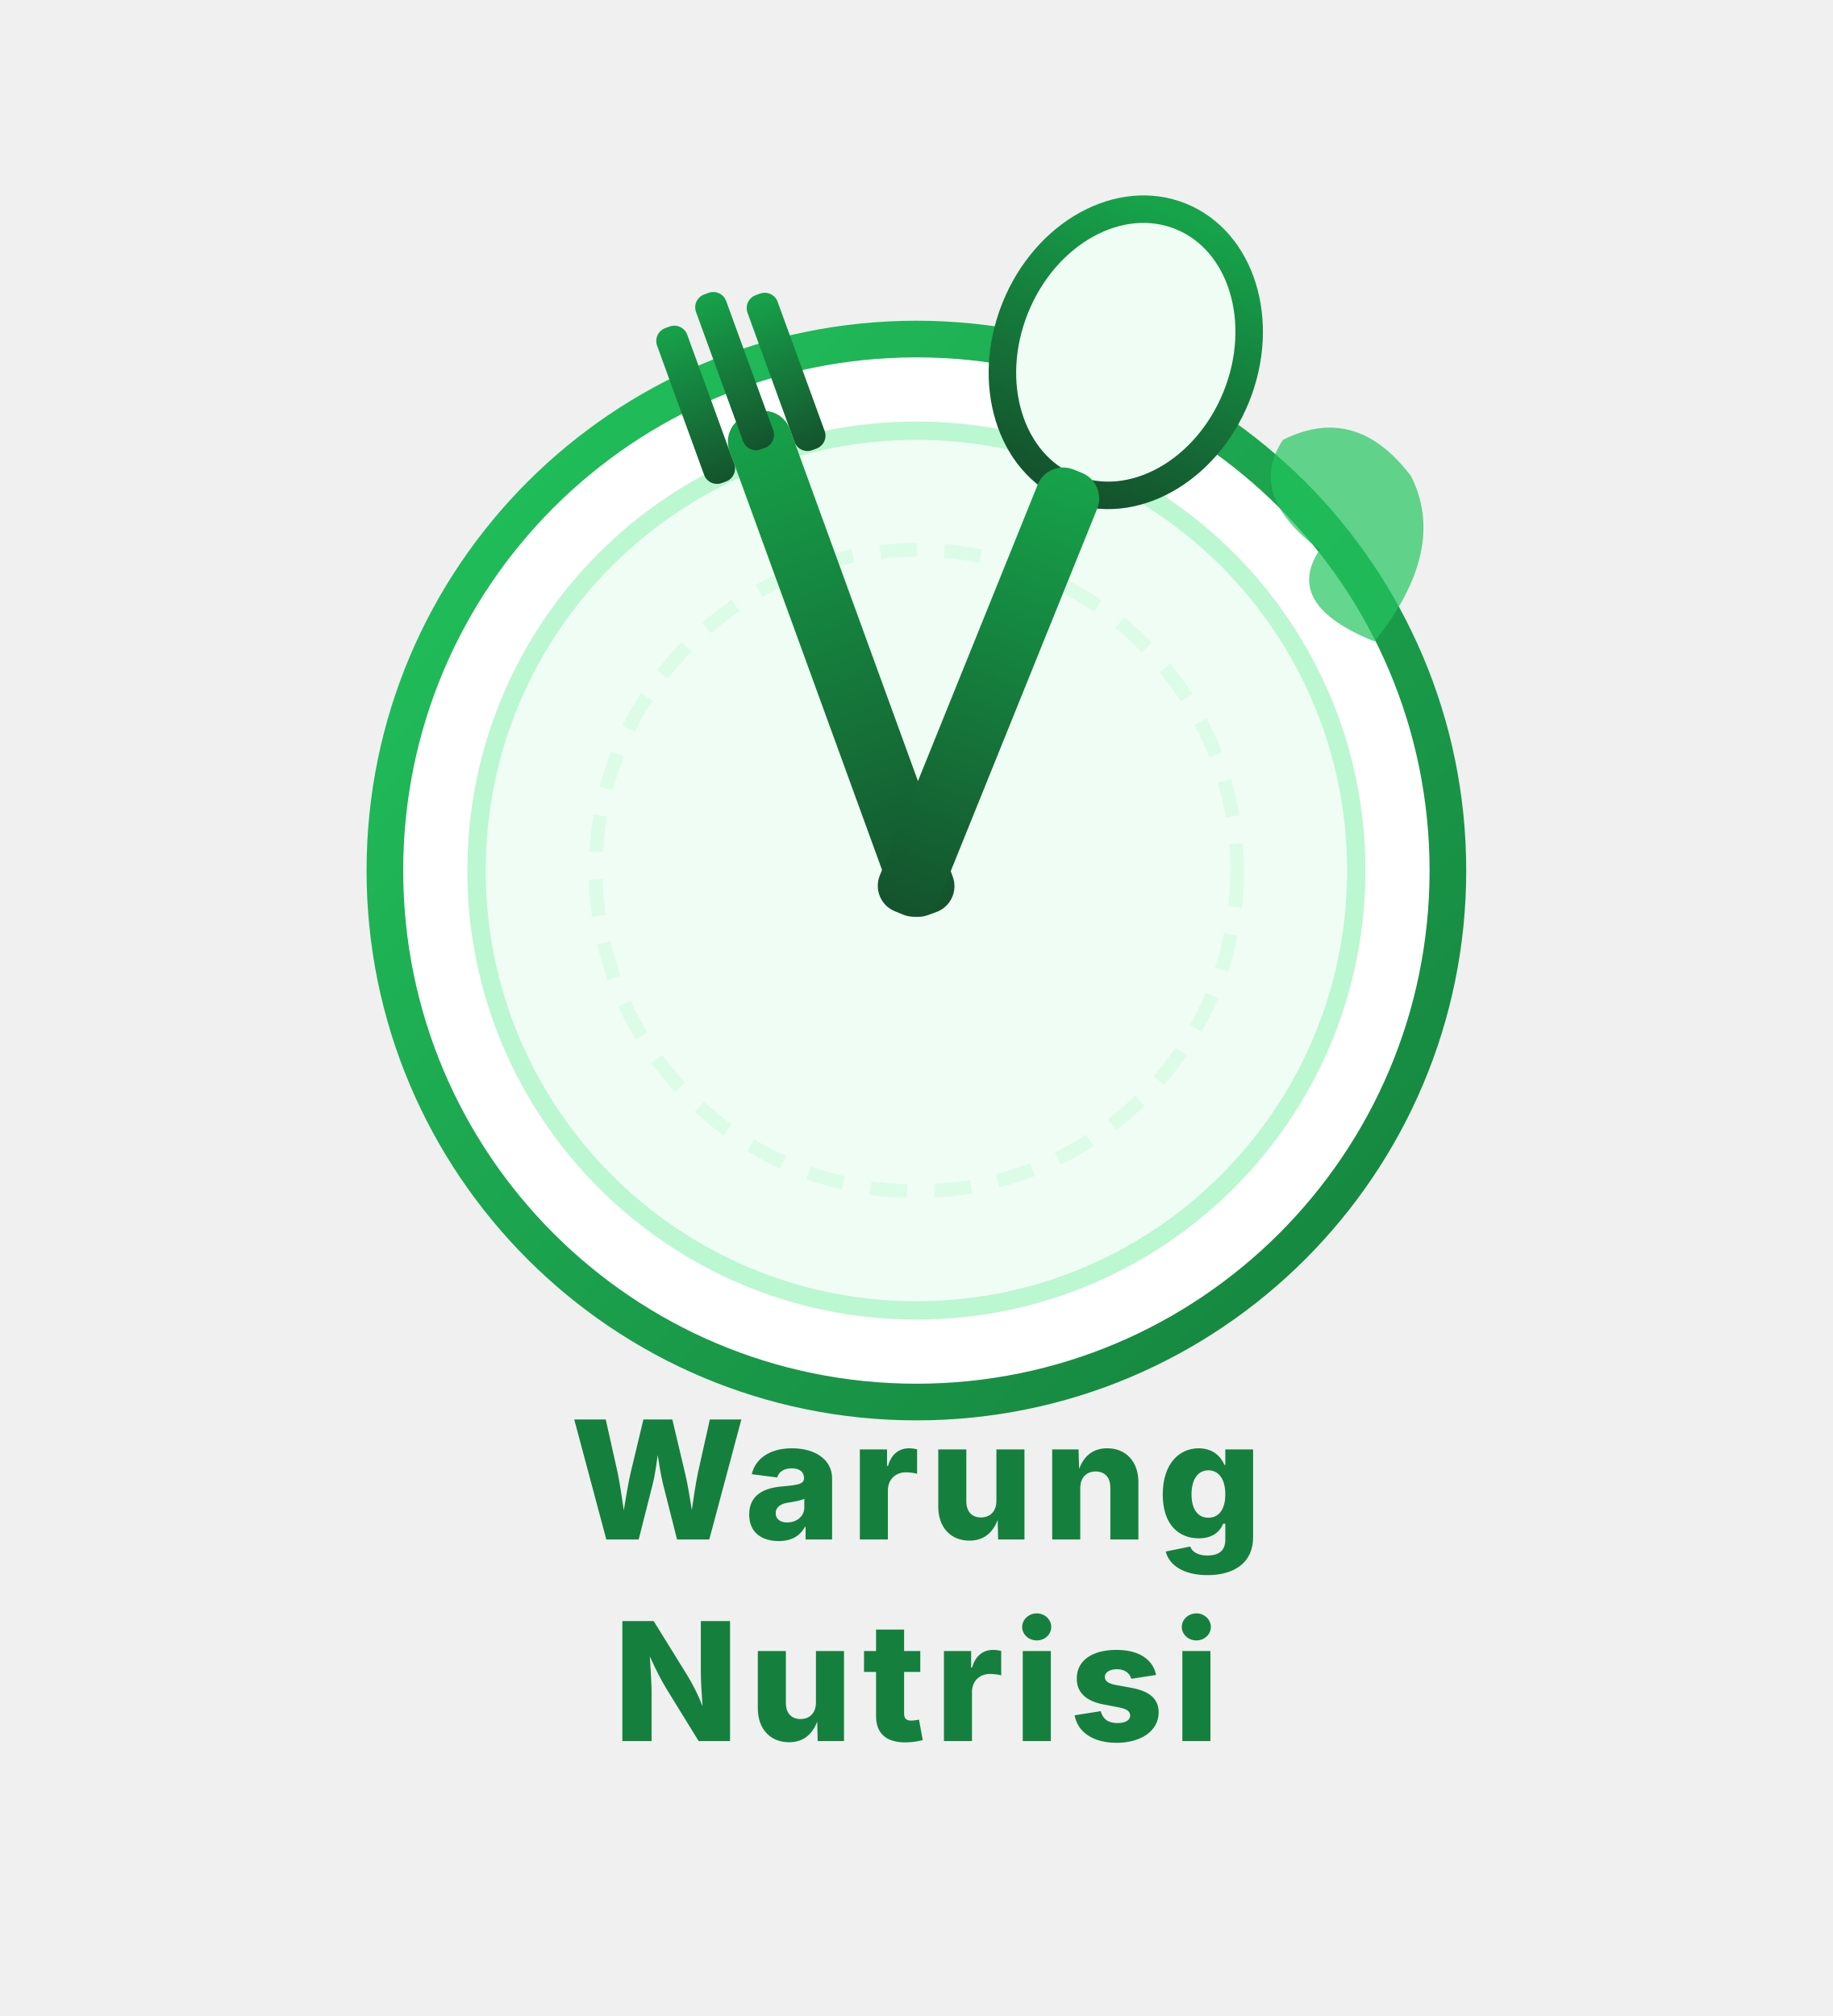
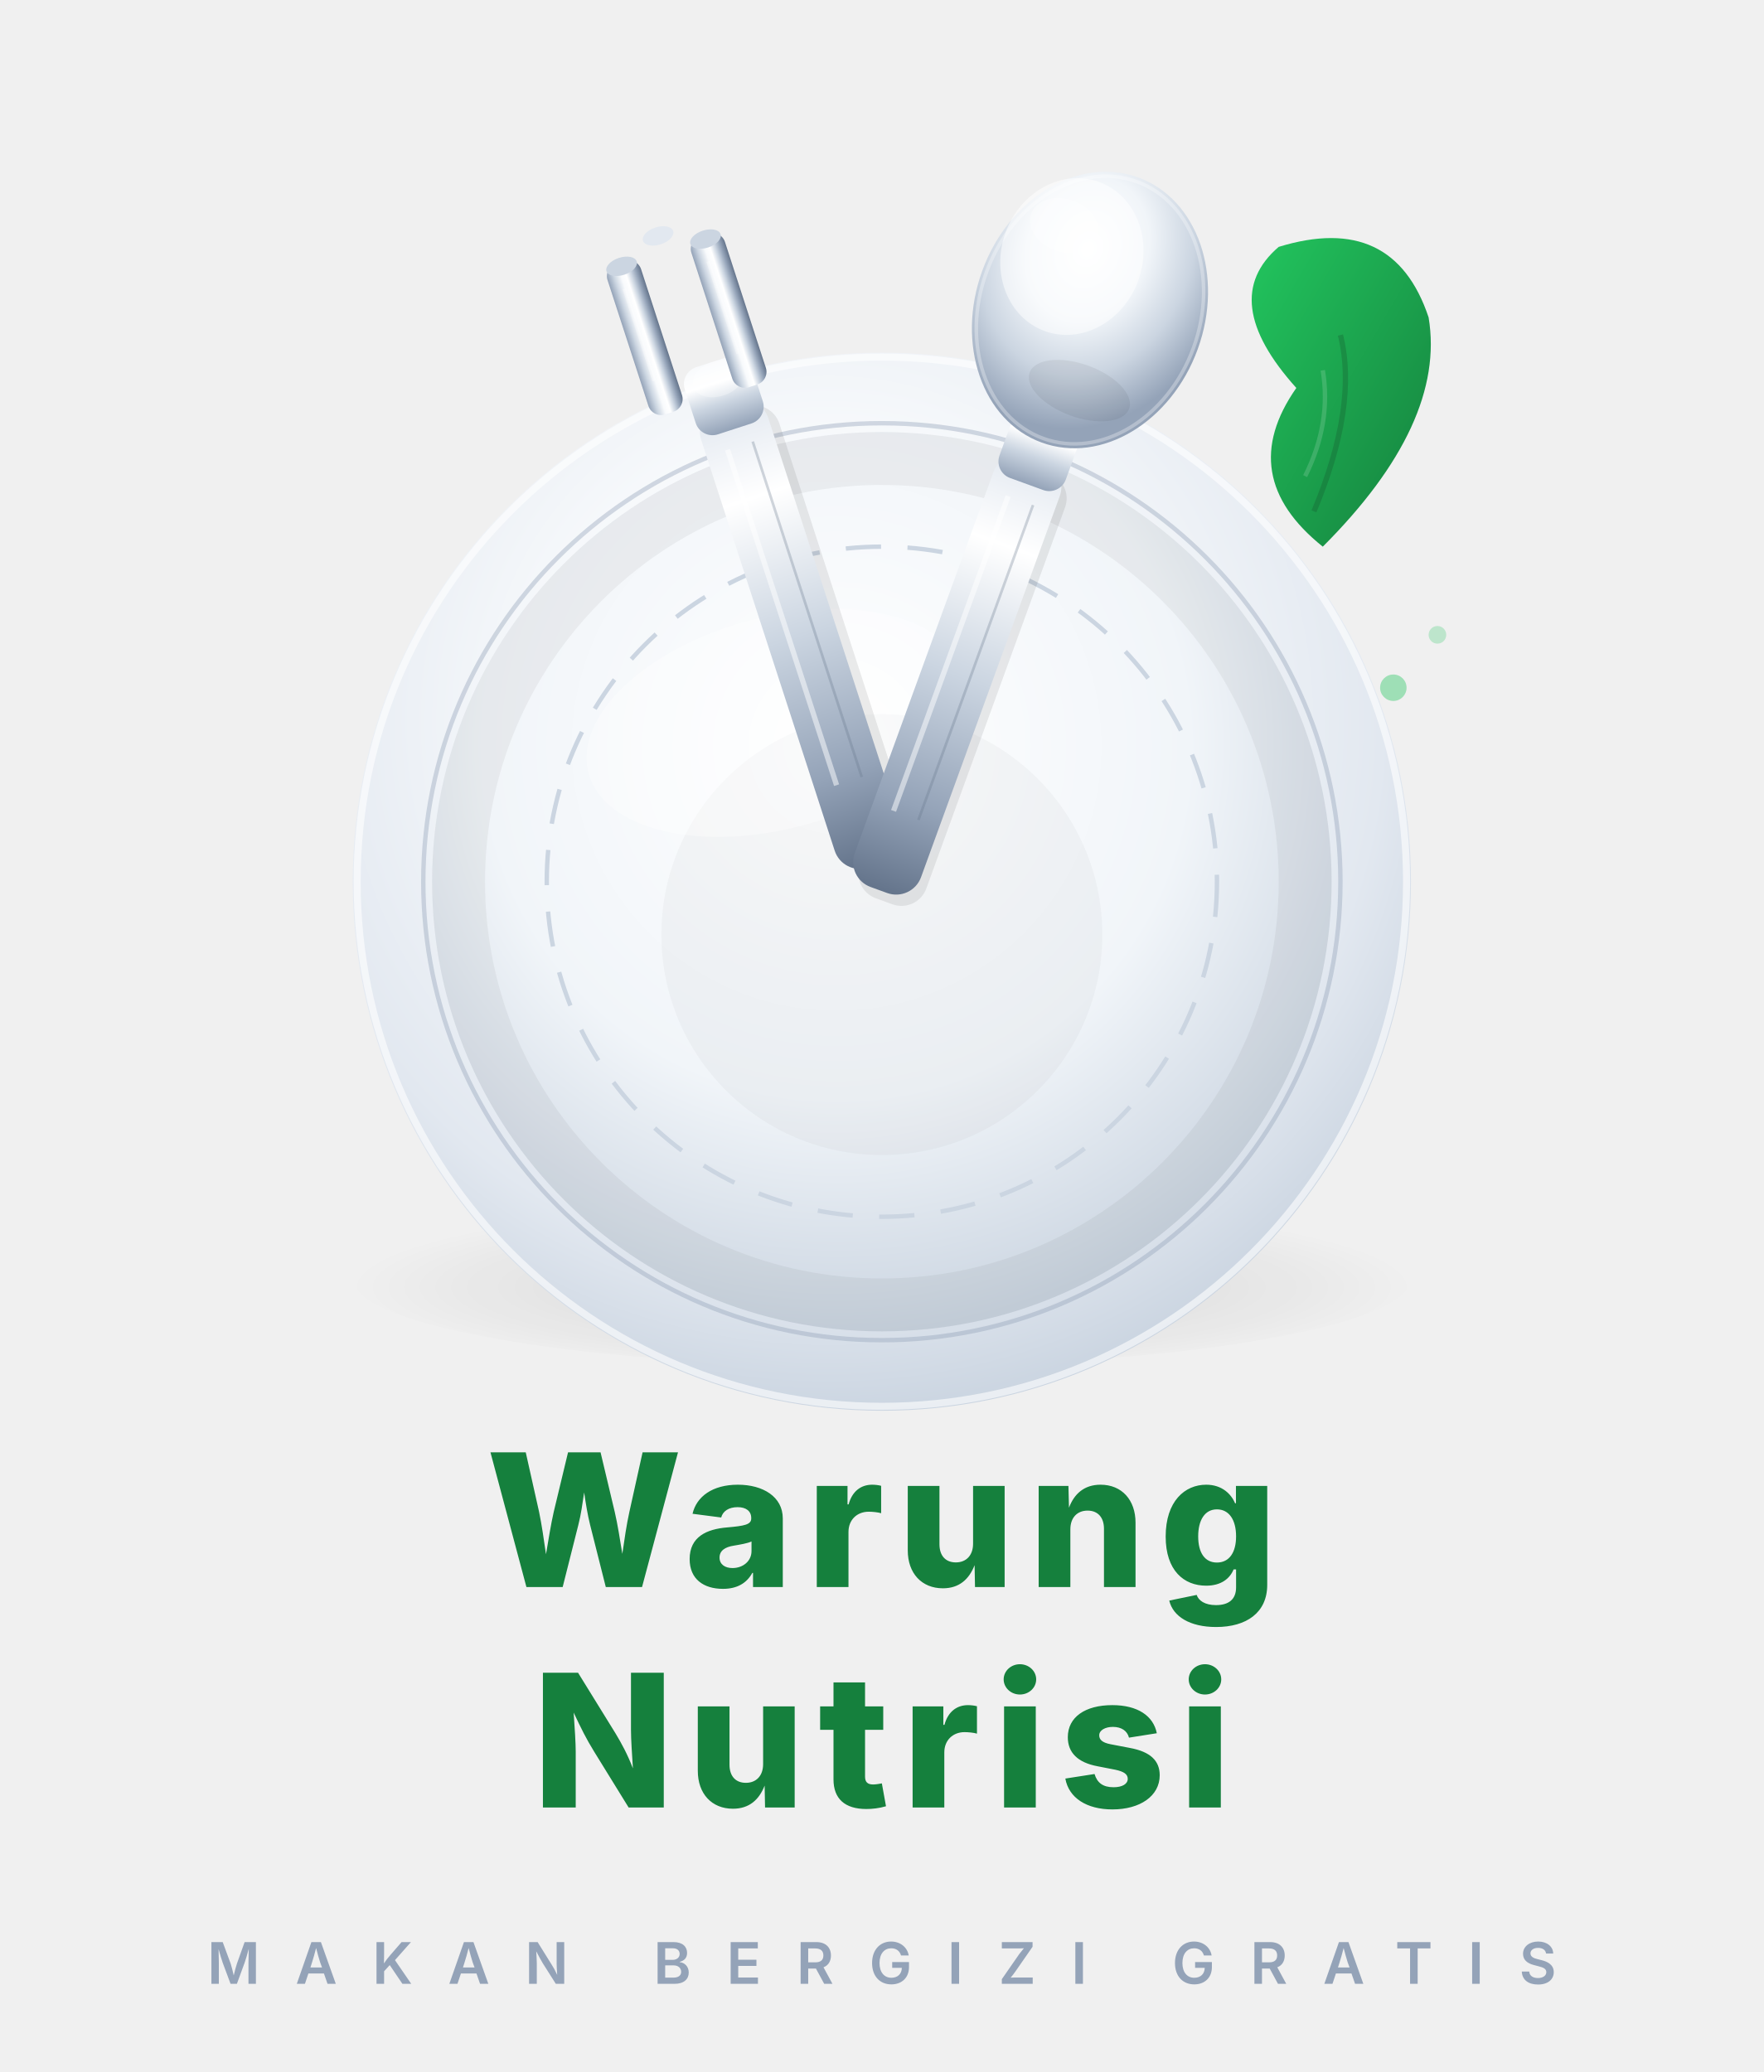
- <svg xmlns="http://www.w3.org/2000/svg" viewBox="0 0 200 220" fill="none">
+ <svg xmlns="http://www.w3.org/2000/svg" viewBox="0 0 200 235" fill="none">
  <defs>
-     <linearGradient id="gp" x1="0" y1="0" x2="1" y2="1">
+     <radialGradient id="plateShadow" cx="50%" cy="55%" r="50%">
+       <stop offset="0%" stop-color="rgba(0,0,0,0.12)" />
+       <stop offset="70%" stop-color="rgba(0,0,0,0.04)" />
+       <stop offset="100%" stop-color="rgba(0,0,0,0)" />
+     </radialGradient>
+     <radialGradient id="plateRim" cx="45%" cy="35%" r="65%">
+       <stop offset="0%" stop-color="#ffffff" />
+       <stop offset="40%" stop-color="#f8fafc" />
+       <stop offset="80%" stop-color="#e2e8f0" />
+       <stop offset="100%" stop-color="#cbd5e1" />
+     </radialGradient>
+     <radialGradient id="plateBase" cx="45%" cy="35%" r="65%">
+       <stop offset="0%" stop-color="#ffffff" />
+       <stop offset="60%" stop-color="#f1f5f9" />
+       <stop offset="100%" stop-color="#cbd5e1" />
+     </radialGradient>
+     <radialGradient id="plateInnerGlow" cx="40%" cy="30%" r="60%">
+       <stop offset="0%" stop-color="#ffffff" stop-opacity="0.8" />
+       <stop offset="50%" stop-color="#ffffff" stop-opacity="0.1" />
+       <stop offset="100%" stop-color="rgba(255,255,255,0)" />
+     </radialGradient>
+     <linearGradient id="silver" x1="0" y1="0" x2="1" y2="0">
+       <stop offset="0%" stop-color="#94a3b8" />
+       <stop offset="20%" stop-color="#cbd5e1" />
+       <stop offset="40%" stop-color="#f8fafc" />
+       <stop offset="55%" stop-color="#ffffff" />
+       <stop offset="70%" stop-color="#cbd5e1" />
+       <stop offset="85%" stop-color="#94a3b8" />
+       <stop offset="100%" stop-color="#64748b" />
+     </linearGradient>
+     <linearGradient id="silverVert" x1="0" y1="0" x2="0" y2="1">
+       <stop offset="0%" stop-color="#f8fafc" />
+       <stop offset="30%" stop-color="#ffffff" />
+       <stop offset="60%" stop-color="#cbd5e1" />
+       <stop offset="100%" stop-color="#94a3b8" />
+     </linearGradient>
+     <linearGradient id="silverHandle" x1="0" y1="0" x2="0" y2="1">
+       <stop offset="0%" stop-color="#e2e8f0" />
+       <stop offset="20%" stop-color="#ffffff" />
+       <stop offset="50%" stop-color="#cbd5e1" />
+       <stop offset="80%" stop-color="#94a3b8" />
+       <stop offset="100%" stop-color="#64748b" />
+     </linearGradient>
+     <radialGradient id="spoonBowl" cx="40%" cy="30%" r="65%">
+       <stop offset="0%" stop-color="#ffffff" />
+       <stop offset="40%" stop-color="#f1f5f9" />
+       <stop offset="70%" stop-color="#cbd5e1" />
+       <stop offset="100%" stop-color="#94a3b8" />
+     </radialGradient>
+     <linearGradient id="brandGreen" x1="0" y1="0" x2="1" y2="1">
      <stop offset="0%" stop-color="#22c55e" />
      <stop offset="100%" stop-color="#15803d" />
    </linearGradient>
-     <linearGradient id="gl" x1="0" y1="0" x2="0" y2="1">
-       <stop offset="0%" stop-color="#16a34a" />
-       <stop offset="100%" stop-color="#14532d" />
-     </linearGradient>
  </defs>
-   <circle cx="100" cy="95" r="58" fill="white" stroke="url(#gp)" stroke-width="4" />
-   <circle cx="100" cy="95" r="48" fill="#f0fdf4" stroke="#bbf7d0" stroke-width="2" />
-   <circle cx="100" cy="95" r="35" fill="none" stroke="#dcfce7" stroke-width="1.5" stroke-dasharray="4 3" />
-   <g transform="translate(100,95) rotate(-20) translate(-100,-95)">
-     <rect x="96.5" y="42" width="7" height="58" rx="3" fill="url(#gl)" />
-     <rect x="93" y="30" width="3.5" height="18" rx="1.5" fill="url(#gl)" />
-     <rect x="98.25" y="28" width="3.5" height="18" rx="1.5" fill="url(#gl)" />
-     <rect x="103.5" y="30" width="3.5" height="18" rx="1.5" fill="url(#gl)" />
+   <ellipse cx="100" cy="145" rx="60" ry="10" fill="url(#plateShadow)" />
+   <circle cx="100" cy="100" r="60" fill="url(#plateRim)" />
+   <circle cx="100" cy="100" r="59.5" fill="none" stroke="white" stroke-width="0.8" opacity="0.6" />
+   <circle cx="100" cy="100" r="52" fill="none" stroke="#94a3b8" stroke-width="0.5" opacity="0.4" />
+   <circle cx="100" cy="100" r="51" fill="url(#plateBase)" />
+   <circle cx="100" cy="100" r="48" fill="none" stroke="rgba(0,0,0,0.05)" stroke-width="6" />
+   <circle cx="100" cy="100" r="38" fill="none" stroke="#cbd5e1" stroke-width="0.5" stroke-dasharray="4 3" />
+   <circle cx="100" cy="106" r="25" fill="rgba(0,0,0,0.03)" />
+   <ellipse cx="88" cy="82" rx="22" ry="12" fill="white" opacity="0.35" transform="rotate(-15,88,82)" />
+   <g transform="translate(100,100) rotate(-18) translate(-100,-100)">
+     <rect x="97" y="44" width="8" height="54" rx="3" fill="rgba(0,0,0,0.08)" />
+     <rect x="96" y="43" width="8" height="55" rx="3" fill="url(#silverHandle)" />
+     <line x1="98.5" y1="48" x2="98.5" y2="88" stroke="white" stroke-width="0.6" opacity="0.5" />
+     <line x1="101.5" y1="48" x2="101.5" y2="88" stroke="#64748b" stroke-width="0.3" opacity="0.3" />
+     <rect x="96" y="38" width="8" height="8" rx="2" fill="url(#silverVert)" />
+     <ellipse cx="100" cy="40" rx="3" ry="2" fill="white" opacity="0.3" />
+     <rect x="91.5" y="24" width="4" height="18" rx="1.5" fill="url(#silver)" />
+     <rect x="96.5" y="22" width="4" height="18" rx="1.5" fill="url(#silverLight)" />
+     <rect x="101.5" y="24" width="4" height="18" rx="1.5" fill="url(#silver)" />
+     <line x1="93" y1="27" x2="93" y2="38" stroke="white" stroke-width="0.4" opacity="0.3" />
+     <line x1="103" y1="27" x2="103" y2="38" stroke="white" stroke-width="0.4" opacity="0.3" />
+     <ellipse cx="93.5" cy="24.5" rx="1.8" ry="1" fill="#cbd5e1" />
+     <ellipse cx="98.5" cy="22.5" rx="1.8" ry="1" fill="#e2e8f0" />
+     <ellipse cx="103.5" cy="24.5" rx="1.8" ry="1" fill="#cbd5e1" />
  </g>
-   <g transform="translate(100,95) rotate(22) translate(-100,-95)">
-     <ellipse cx="100" cy="34" rx="13" ry="16" fill="#f0fdf4" stroke="url(#gl)" stroke-width="3" />
-     <rect x="96.5" y="48" width="7" height="52" rx="3" fill="url(#gl)" />
+   <g transform="translate(100,100) rotate(20) translate(-100,-100)">
+     <rect x="97" y="50" width="8" height="52" rx="3" fill="rgba(0,0,0,0.08)" />
+     <rect x="96" y="49" width="8" height="52" rx="3" fill="url(#silverHandle)" />
+     <line x1="98.5" y1="54" x2="98.5" y2="92" stroke="white" stroke-width="0.6" opacity="0.5" />
+     <line x1="101.5" y1="54" x2="101.5" y2="92" stroke="#64748b" stroke-width="0.3" opacity="0.3" />
+     <rect x="96" y="44" width="8" height="8" rx="2" fill="url(#silverVert)" />
+     <ellipse cx="100" cy="31" rx="13" ry="16" fill="url(#spoonBowl)" />
+     <ellipse cx="100" cy="31" rx="12.5" ry="15.5" fill="none" stroke="white" stroke-width="0.4" opacity="0.3" />
+     <ellipse cx="96" cy="26" rx="8" ry="9" fill="white" opacity="0.5" />
+     <ellipse cx="94" cy="23" rx="4" ry="3" fill="white" opacity="0.3" />
+     <ellipse cx="102" cy="40" rx="6" ry="3" fill="rgba(0,0,0,0.06)" />
  </g>
-   <path d="M150 70 Q158 60 154 52 Q148 44 140 48 Q136 54 144 60 Q140 66 150 70Z" fill="#22c55e" opacity="0.7" />
-   <text x="100" y="168" text-anchor="middle" font-family="system-ui,-apple-system,sans-serif" font-size="18" font-weight="800" fill="#15803d" letter-spacing="1">Warung</text>
-   <text x="100" y="190" text-anchor="middle" font-family="system-ui,-apple-system,sans-serif" font-size="18" font-weight="800" fill="#15803d" letter-spacing="1">Nutrisi</text>
+   <g transform="translate(150, 62) scale(1)">
+     <path d="M0 0 Q14 -14 12 -26 Q8 -38 -5 -34 Q-12 -28 -3 -18 Q-10 -8 0 0Z" fill="url(#brandGreen)" />
+     <path d="M-1-4 Q4-16 2-24" stroke="#14532d" stroke-width="0.6" fill="none" opacity="0.3" />
+     <path d="M-2-8 Q1-14 0-20" stroke="white" stroke-width="0.5" fill="none" opacity="0.15" />
+   </g>
+   <circle cx="158" cy="78" r="1.5" fill="#22c55e" opacity="0.4" />
+   <circle cx="163" cy="72" r="1" fill="#22c55e" opacity="0.25" />
+   <text x="100" y="180" text-anchor="middle" font-family="system-ui,-apple-system,'Segoe UI',sans-serif" font-size="21" font-weight="800" fill="#15803d" letter-spacing="1.5">Warung</text>
+   <text x="100" y="205" text-anchor="middle" font-family="system-ui,-apple-system,'Segoe UI',sans-serif" font-size="21" font-weight="800" fill="#15803d" letter-spacing="1.5">Nutrisi</text>
+   <text x="100" y="225" text-anchor="middle" font-family="system-ui,-apple-system,'Segoe UI',sans-serif" font-size="6.5" font-weight="600" fill="#94a3b8" letter-spacing="4">MAKAN BERGIZI GRATIS</text>
</svg>
